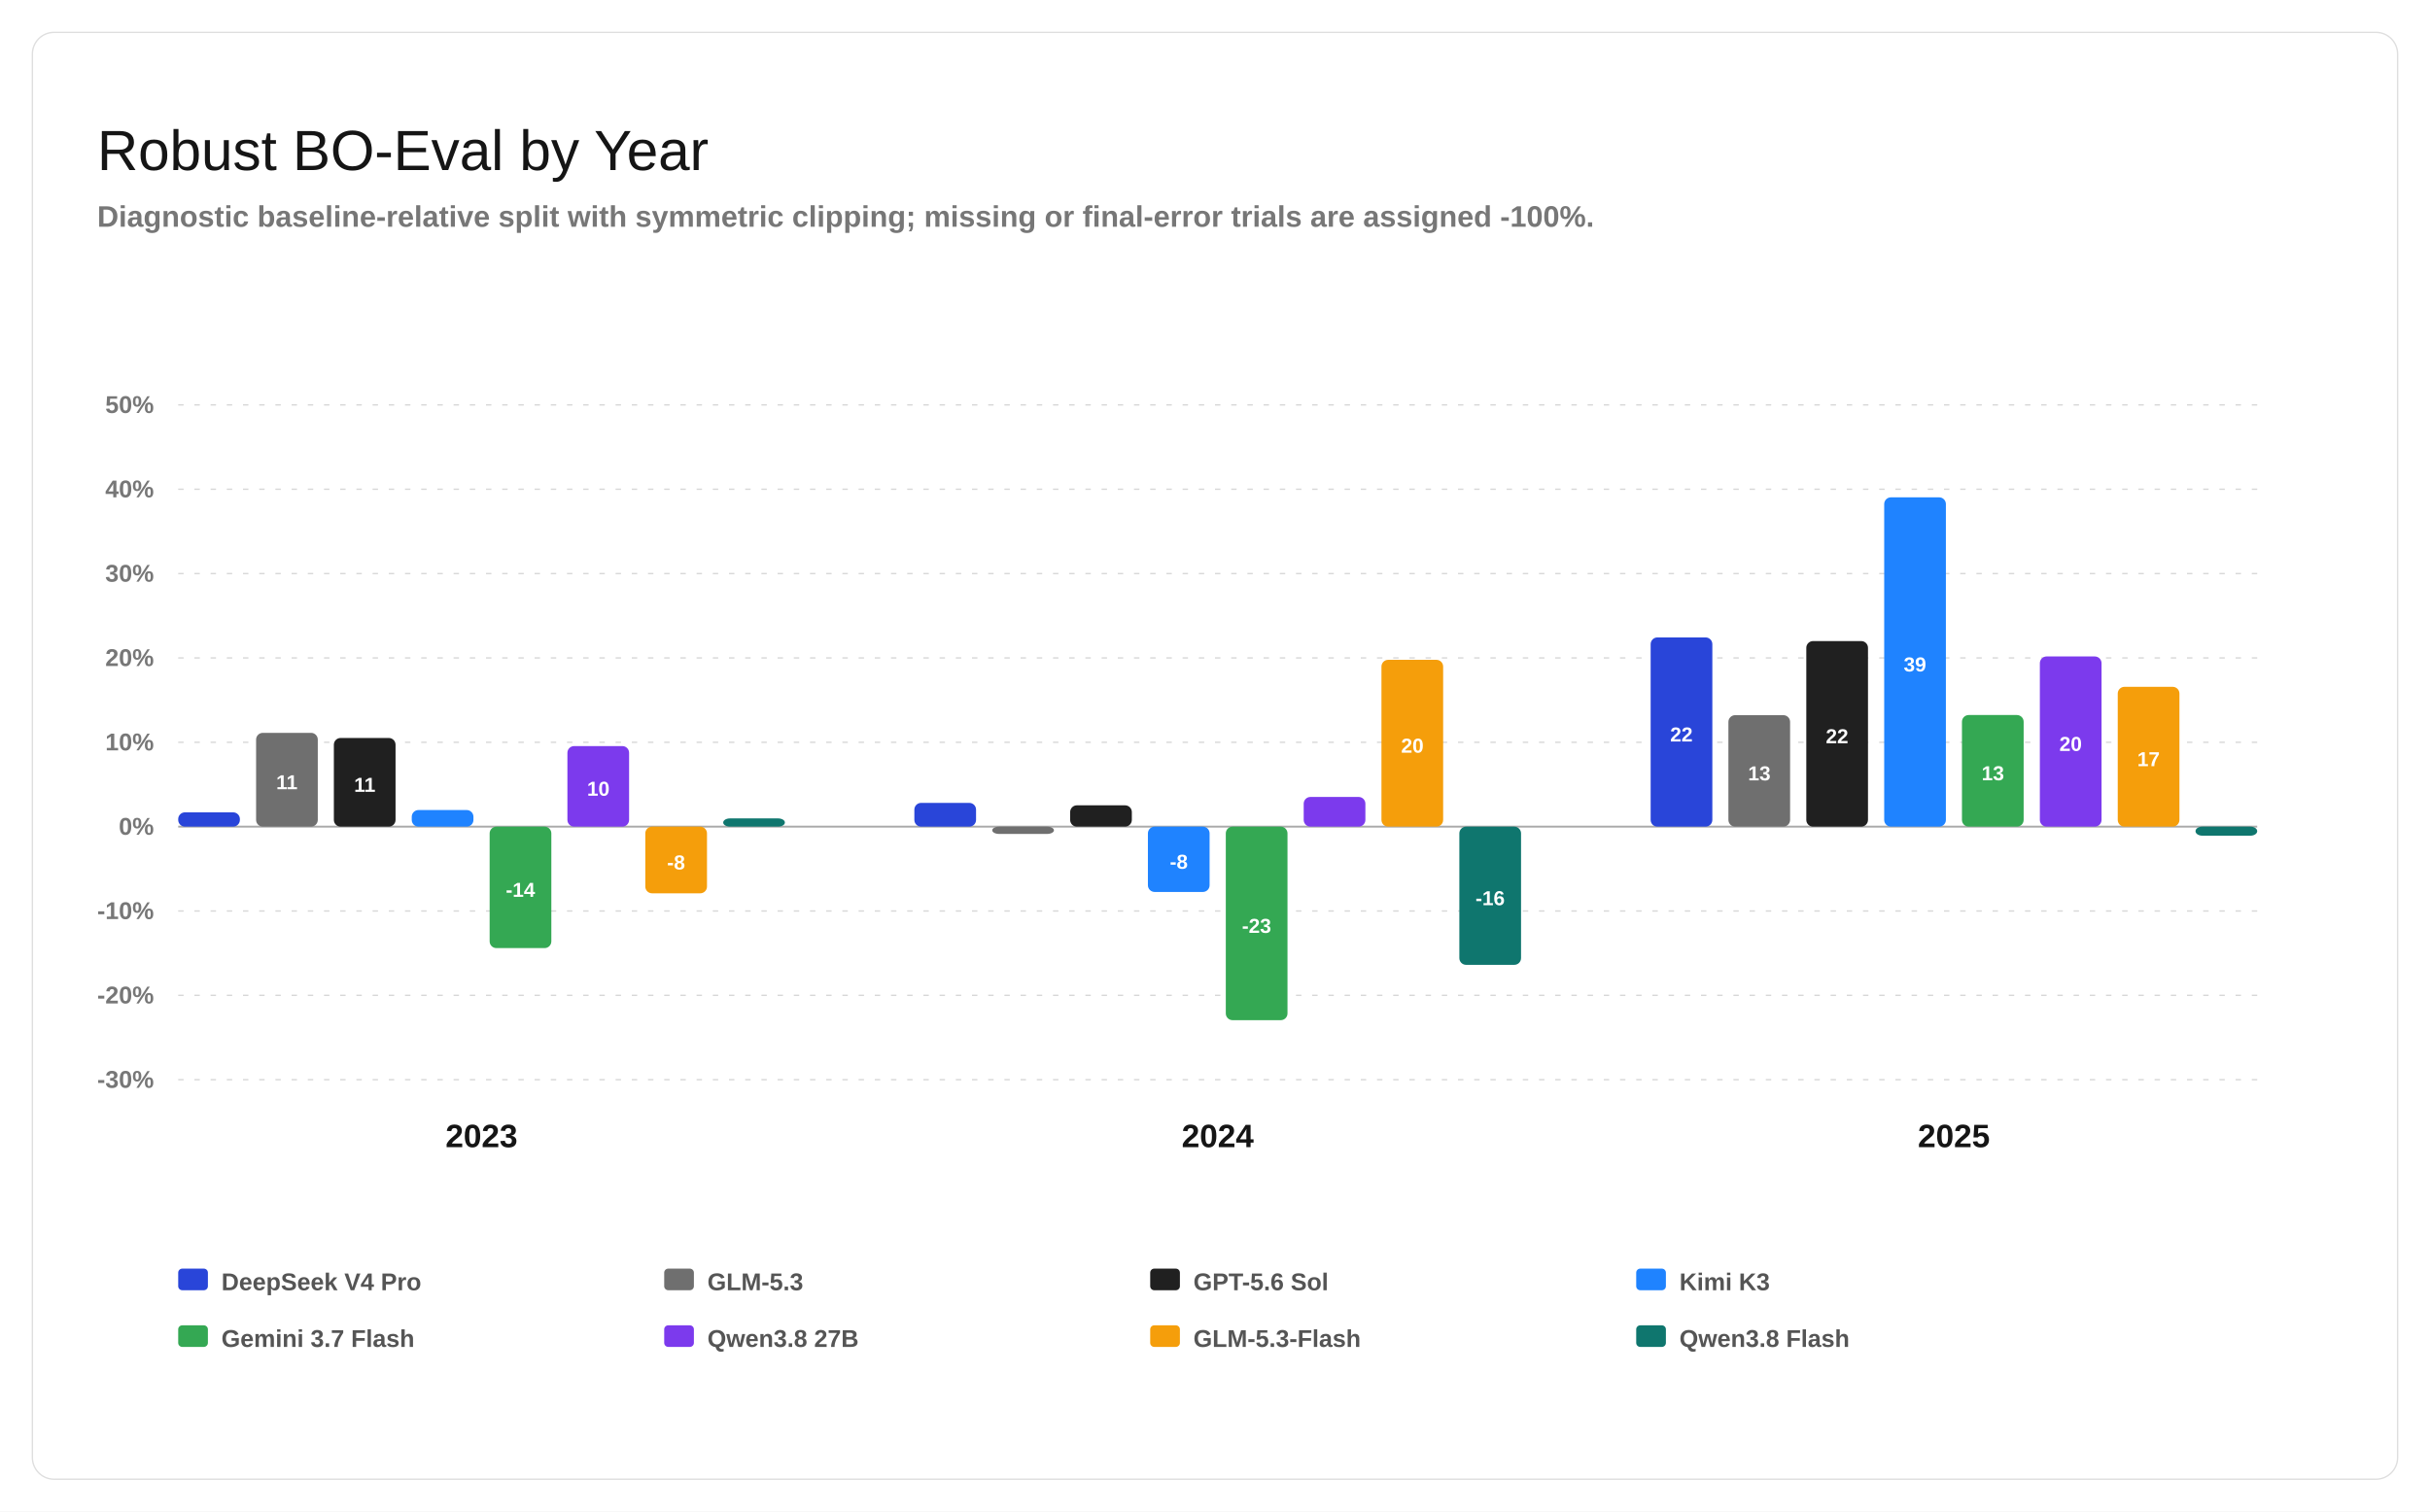
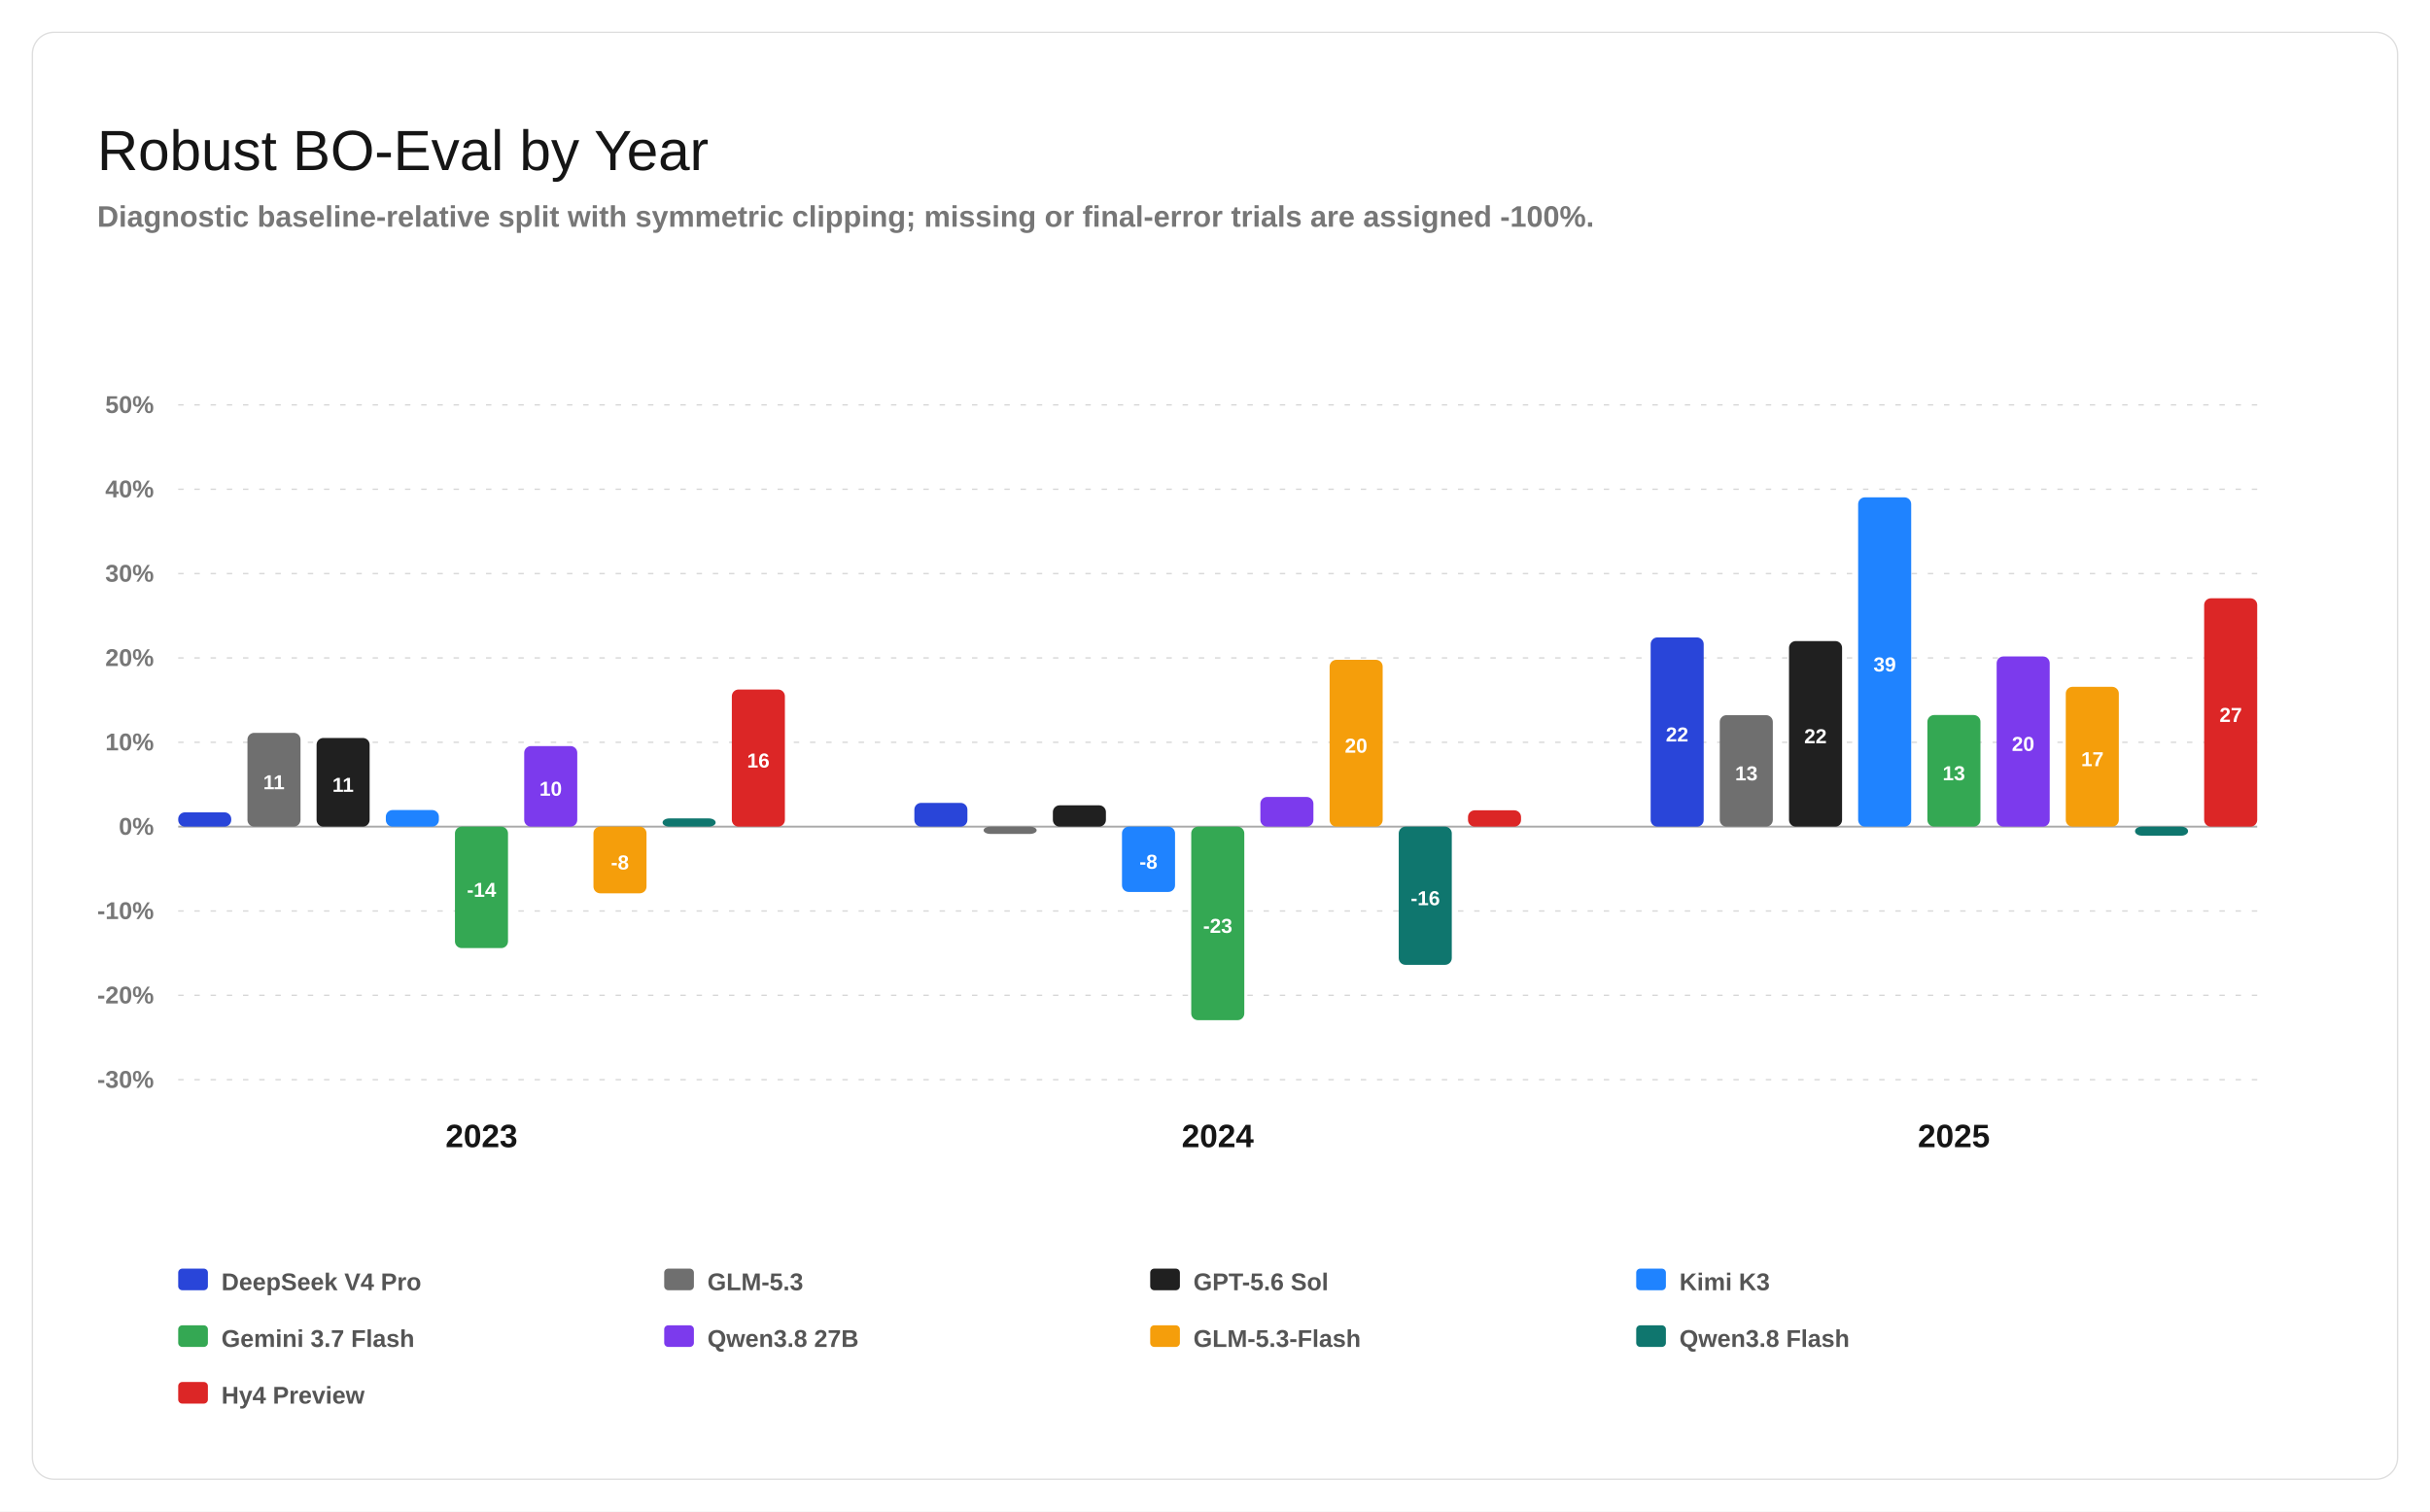
<svg xmlns="http://www.w3.org/2000/svg" width="1800" height="1120" viewBox="0 0 1800 1120" role="img">
  <style>
      .title { font-family: Georgia, Times, serif; font-size: 42px; font-weight: 500; fill: #050505; }
      .subtitle { font-family: Arial, Helvetica, sans-serif; font-size: 22px; fill: #777777; font-weight: 650; }
      .axis { font-family: Arial, Helvetica, sans-serif; font-size: 18px; fill: #777777; font-weight: 650; }
      .axis-title { font-family: Arial, Helvetica, sans-serif; font-size: 22px; fill: #111111; font-weight: 720; }
      .label { font-family: Arial, Helvetica, sans-serif; font-size: 19px; fill: #151515; font-weight: 700; }
      .small { font-family: Arial, Helvetica, sans-serif; font-size: 18px; fill: #777777; font-weight: 650; }
    </style>
  <rect width="1800" height="1120" fill="#ffffff" />
  <rect x="24.0" y="24.0" width="1752.0" height="1072.0" fill="#ffffff" rx="16.0" stroke="#dedede" />
  <text x="72.0" y="126.0" text-anchor="start" font-family="Arial, Helvetica, sans-serif" font-size="42" font-weight="500" fill="#151515">Robust BO-Eval by Year</text>
  <text x="72.0" y="168.0" text-anchor="start" font-family="Arial, Helvetica, sans-serif" font-size="22" font-weight="650" fill="#777777">Diagnostic baseline-relative split with symmetric clipping; missing or final-error trials are assigned -100%.</text>
  <line x1="132.0" y1="800.0" x2="1672.0" y2="800.0" stroke="#d7d7d7" stroke-width="1.0" stroke-dasharray="4 8" />
  <text x="114.0" y="806.0" text-anchor="end" font-family="Arial, Helvetica, sans-serif" font-size="18" font-weight="600" fill="#777777">-30%</text>
  <line x1="132.0" y1="737.5" x2="1672.0" y2="737.5" stroke="#d7d7d7" stroke-width="1.0" stroke-dasharray="4 8" />
  <text x="114.0" y="743.5" text-anchor="end" font-family="Arial, Helvetica, sans-serif" font-size="18" font-weight="600" fill="#777777">-20%</text>
  <line x1="132.0" y1="675.0" x2="1672.0" y2="675.0" stroke="#d7d7d7" stroke-width="1.0" stroke-dasharray="4 8" />
  <text x="114.0" y="681.0" text-anchor="end" font-family="Arial, Helvetica, sans-serif" font-size="18" font-weight="600" fill="#777777">-10%</text>
  <line x1="132.0" y1="612.5" x2="1672.0" y2="612.5" stroke="#aaaaaa" stroke-width="1.4" />
  <text x="114.0" y="618.5" text-anchor="end" font-family="Arial, Helvetica, sans-serif" font-size="18" font-weight="600" fill="#777777">0%</text>
  <line x1="132.0" y1="550.0" x2="1672.0" y2="550.0" stroke="#d7d7d7" stroke-width="1.0" stroke-dasharray="4 8" />
  <text x="114.0" y="556.0" text-anchor="end" font-family="Arial, Helvetica, sans-serif" font-size="18" font-weight="600" fill="#777777">10%</text>
  <line x1="132.0" y1="487.5" x2="1672.0" y2="487.5" stroke="#d7d7d7" stroke-width="1.0" stroke-dasharray="4 8" />
  <text x="114.0" y="493.5" text-anchor="end" font-family="Arial, Helvetica, sans-serif" font-size="18" font-weight="600" fill="#777777">20%</text>
  <line x1="132.0" y1="425.0" x2="1672.0" y2="425.0" stroke="#d7d7d7" stroke-width="1.0" stroke-dasharray="4 8" />
  <text x="114.0" y="431.0" text-anchor="end" font-family="Arial, Helvetica, sans-serif" font-size="18" font-weight="600" fill="#777777">30%</text>
  <line x1="132.0" y1="362.5" x2="1672.0" y2="362.5" stroke="#d7d7d7" stroke-width="1.0" stroke-dasharray="4 8" />
  <text x="114.0" y="368.5" text-anchor="end" font-family="Arial, Helvetica, sans-serif" font-size="18" font-weight="600" fill="#777777">40%</text>
  <line x1="132.0" y1="300.0" x2="1672.0" y2="300.0" stroke="#d7d7d7" stroke-width="1.0" stroke-dasharray="4 8" />
  <text x="114.0" y="306.0" text-anchor="end" font-family="Arial, Helvetica, sans-serif" font-size="18" font-weight="600" fill="#777777">50%</text>
  <text x="356.7" y="850.0" text-anchor="middle" font-family="Arial, Helvetica, sans-serif" font-size="24" font-weight="800" fill="#151515">2023</text>
-   <rect x="132.0" y="601.9" width="45.7" height="10.6" fill="#2945d9" rx="5.0" />
-   <rect x="189.7" y="543.0" width="45.7" height="69.5" fill="#6f6f6f" rx="5.0" />
-   <text x="212.5" y="584.8" text-anchor="middle" font-family="Arial, Helvetica, sans-serif" font-size="15" font-weight="800" fill="#ffffff">11</text>
-   <rect x="247.3" y="546.8" width="45.7" height="65.7" fill="#202020" rx="5.0" />
-   <text x="270.2" y="586.7" text-anchor="middle" font-family="Arial, Helvetica, sans-serif" font-size="15" font-weight="800" fill="#ffffff">11</text>
-   <rect x="305.0" y="600.2" width="45.7" height="12.3" fill="#1f83ff" rx="5.0" />
-   <rect x="362.7" y="612.5" width="45.7" height="90.0" fill="#34a853" rx="5.0" />
-   <text x="385.5" y="664.5" text-anchor="middle" font-family="Arial, Helvetica, sans-serif" font-size="15" font-weight="800" fill="#ffffff">-14</text>
-   <rect x="420.3" y="552.8" width="45.7" height="59.7" fill="#7c3aed" rx="5.0" />
-   <text x="443.2" y="589.6" text-anchor="middle" font-family="Arial, Helvetica, sans-serif" font-size="15" font-weight="800" fill="#ffffff">10</text>
-   <rect x="478.0" y="612.5" width="45.7" height="49.4" fill="#f59e0b" rx="5.0" />
-   <text x="500.8" y="644.2" text-anchor="middle" font-family="Arial, Helvetica, sans-serif" font-size="15" font-weight="800" fill="#ffffff">-8</text>
-   <rect x="535.7" y="606.4" width="45.7" height="6.1" fill="#0f766e" rx="5.0" />
+   <rect x="132.0" y="601.9" width="39.3" height="10.6" fill="#2945d9" rx="5.0" />
+   <rect x="183.3" y="543.0" width="39.3" height="69.5" fill="#6f6f6f" rx="5.0" />
+   <text x="202.9" y="584.8" text-anchor="middle" font-family="Arial, Helvetica, sans-serif" font-size="15" font-weight="800" fill="#ffffff">11</text>
+   <rect x="234.5" y="546.8" width="39.3" height="65.7" fill="#202020" rx="5.0" />
+   <text x="254.1" y="586.7" text-anchor="middle" font-family="Arial, Helvetica, sans-serif" font-size="15" font-weight="800" fill="#ffffff">11</text>
+   <rect x="285.8" y="600.2" width="39.3" height="12.3" fill="#1f83ff" rx="5.0" />
+   <rect x="337.0" y="612.5" width="39.3" height="90.0" fill="#34a853" rx="5.0" />
+   <text x="356.7" y="664.5" text-anchor="middle" font-family="Arial, Helvetica, sans-serif" font-size="15" font-weight="800" fill="#ffffff">-14</text>
+   <rect x="388.3" y="552.8" width="39.3" height="59.7" fill="#7c3aed" rx="5.0" />
+   <text x="407.9" y="589.6" text-anchor="middle" font-family="Arial, Helvetica, sans-serif" font-size="15" font-weight="800" fill="#ffffff">10</text>
+   <rect x="439.6" y="612.5" width="39.3" height="49.4" fill="#f59e0b" rx="5.0" />
+   <text x="459.2" y="644.2" text-anchor="middle" font-family="Arial, Helvetica, sans-serif" font-size="15" font-weight="800" fill="#ffffff">-8</text>
+   <rect x="490.8" y="606.4" width="39.3" height="6.1" fill="#0f766e" rx="5.0" />
+   <rect x="542.1" y="510.9" width="39.3" height="101.6" fill="#dc2626" rx="5.0" />
+   <text x="561.7" y="568.7" text-anchor="middle" font-family="Arial, Helvetica, sans-serif" font-size="15" font-weight="800" fill="#ffffff">16</text>
  <text x="902.0" y="850.0" text-anchor="middle" font-family="Arial, Helvetica, sans-serif" font-size="24" font-weight="800" fill="#151515">2024</text>
-   <rect x="677.3" y="594.9" width="45.7" height="17.6" fill="#2945d9" rx="5.0" />
-   <rect x="735.0" y="612.5" width="45.7" height="5.4" fill="#6f6f6f" rx="5.0" />
-   <rect x="792.7" y="596.7" width="45.7" height="15.8" fill="#202020" rx="5.0" />
-   <rect x="850.3" y="612.5" width="45.7" height="48.4" fill="#1f83ff" rx="5.0" />
-   <text x="873.2" y="643.7" text-anchor="middle" font-family="Arial, Helvetica, sans-serif" font-size="15" font-weight="800" fill="#ffffff">-8</text>
-   <rect x="908.0" y="612.5" width="45.7" height="143.4" fill="#34a853" rx="5.0" />
-   <text x="930.8" y="691.2" text-anchor="middle" font-family="Arial, Helvetica, sans-serif" font-size="15" font-weight="800" fill="#ffffff">-23</text>
-   <rect x="965.7" y="590.5" width="45.7" height="22.0" fill="#7c3aed" rx="5.0" />
-   <rect x="1023.3" y="488.9" width="45.7" height="123.6" fill="#f59e0b" rx="5.0" />
-   <text x="1046.2" y="557.7" text-anchor="middle" font-family="Arial, Helvetica, sans-serif" font-size="15" font-weight="800" fill="#ffffff">20</text>
-   <rect x="1081.0" y="612.5" width="45.7" height="102.4" fill="#0f766e" rx="5.0" />
-   <text x="1103.8" y="670.7" text-anchor="middle" font-family="Arial, Helvetica, sans-serif" font-size="15" font-weight="800" fill="#ffffff">-16</text>
+   <rect x="677.3" y="594.9" width="39.3" height="17.6" fill="#2945d9" rx="5.0" />
+   <rect x="728.6" y="612.5" width="39.3" height="5.4" fill="#6f6f6f" rx="5.0" />
+   <rect x="779.9" y="596.7" width="39.3" height="15.8" fill="#202020" rx="5.0" />
+   <rect x="831.1" y="612.5" width="39.3" height="48.4" fill="#1f83ff" rx="5.0" />
+   <text x="850.7" y="643.7" text-anchor="middle" font-family="Arial, Helvetica, sans-serif" font-size="15" font-weight="800" fill="#ffffff">-8</text>
+   <rect x="882.4" y="612.5" width="39.3" height="143.4" fill="#34a853" rx="5.0" />
+   <text x="902.0" y="691.2" text-anchor="middle" font-family="Arial, Helvetica, sans-serif" font-size="15" font-weight="800" fill="#ffffff">-23</text>
+   <rect x="933.6" y="590.5" width="39.3" height="22.0" fill="#7c3aed" rx="5.0" />
+   <rect x="984.9" y="488.9" width="39.3" height="123.6" fill="#f59e0b" rx="5.0" />
+   <text x="1004.5" y="557.7" text-anchor="middle" font-family="Arial, Helvetica, sans-serif" font-size="15" font-weight="800" fill="#ffffff">20</text>
+   <rect x="1036.1" y="612.5" width="39.3" height="102.4" fill="#0f766e" rx="5.0" />
+   <text x="1055.8" y="670.7" text-anchor="middle" font-family="Arial, Helvetica, sans-serif" font-size="15" font-weight="800" fill="#ffffff">-16</text>
+   <rect x="1087.4" y="600.4" width="39.3" height="12.1" fill="#dc2626" rx="5.0" />
  <text x="1447.3" y="850.0" text-anchor="middle" font-family="Arial, Helvetica, sans-serif" font-size="24" font-weight="800" fill="#151515">2025</text>
-   <rect x="1222.7" y="472.3" width="45.7" height="140.2" fill="#2945d9" rx="5.0" />
-   <text x="1245.5" y="549.4" text-anchor="middle" font-family="Arial, Helvetica, sans-serif" font-size="15" font-weight="800" fill="#ffffff">22</text>
-   <rect x="1280.3" y="529.9" width="45.7" height="82.6" fill="#6f6f6f" rx="5.0" />
-   <text x="1303.2" y="578.2" text-anchor="middle" font-family="Arial, Helvetica, sans-serif" font-size="15" font-weight="800" fill="#ffffff">13</text>
-   <rect x="1338.0" y="475.0" width="45.7" height="137.5" fill="#202020" rx="5.0" />
-   <text x="1360.8" y="550.7" text-anchor="middle" font-family="Arial, Helvetica, sans-serif" font-size="15" font-weight="800" fill="#ffffff">22</text>
-   <rect x="1395.7" y="368.5" width="45.7" height="244.0" fill="#1f83ff" rx="5.0" />
-   <text x="1418.5" y="497.5" text-anchor="middle" font-family="Arial, Helvetica, sans-serif" font-size="15" font-weight="800" fill="#ffffff">39</text>
-   <rect x="1453.3" y="529.8" width="45.7" height="82.7" fill="#34a853" rx="5.0" />
-   <text x="1476.2" y="578.1" text-anchor="middle" font-family="Arial, Helvetica, sans-serif" font-size="15" font-weight="800" fill="#ffffff">13</text>
-   <rect x="1511.0" y="486.4" width="45.7" height="126.1" fill="#7c3aed" rx="5.0" />
-   <text x="1533.8" y="556.4" text-anchor="middle" font-family="Arial, Helvetica, sans-serif" font-size="15" font-weight="800" fill="#ffffff">20</text>
-   <rect x="1568.7" y="508.9" width="45.7" height="103.6" fill="#f59e0b" rx="5.0" />
-   <text x="1591.5" y="567.7" text-anchor="middle" font-family="Arial, Helvetica, sans-serif" font-size="15" font-weight="800" fill="#ffffff">17</text>
-   <rect x="1626.3" y="612.5" width="45.7" height="6.7" fill="#0f766e" rx="5.0" />
+   <rect x="1222.7" y="472.3" width="39.3" height="140.2" fill="#2945d9" rx="5.0" />
+   <text x="1242.3" y="549.4" text-anchor="middle" font-family="Arial, Helvetica, sans-serif" font-size="15" font-weight="800" fill="#ffffff">22</text>
+   <rect x="1273.9" y="529.9" width="39.3" height="82.6" fill="#6f6f6f" rx="5.0" />
+   <text x="1293.6" y="578.2" text-anchor="middle" font-family="Arial, Helvetica, sans-serif" font-size="15" font-weight="800" fill="#ffffff">13</text>
+   <rect x="1325.2" y="475.0" width="39.3" height="137.5" fill="#202020" rx="5.0" />
+   <text x="1344.8" y="550.7" text-anchor="middle" font-family="Arial, Helvetica, sans-serif" font-size="15" font-weight="800" fill="#ffffff">22</text>
+   <rect x="1376.4" y="368.5" width="39.3" height="244.0" fill="#1f83ff" rx="5.0" />
+   <text x="1396.1" y="497.5" text-anchor="middle" font-family="Arial, Helvetica, sans-serif" font-size="15" font-weight="800" fill="#ffffff">39</text>
+   <rect x="1427.7" y="529.8" width="39.3" height="82.7" fill="#34a853" rx="5.0" />
+   <text x="1447.3" y="578.1" text-anchor="middle" font-family="Arial, Helvetica, sans-serif" font-size="15" font-weight="800" fill="#ffffff">13</text>
+   <rect x="1479.0" y="486.4" width="39.3" height="126.1" fill="#7c3aed" rx="5.0" />
+   <text x="1498.6" y="556.4" text-anchor="middle" font-family="Arial, Helvetica, sans-serif" font-size="15" font-weight="800" fill="#ffffff">20</text>
+   <rect x="1530.2" y="508.9" width="39.3" height="103.6" fill="#f59e0b" rx="5.0" />
+   <text x="1549.9" y="567.7" text-anchor="middle" font-family="Arial, Helvetica, sans-serif" font-size="15" font-weight="800" fill="#ffffff">17</text>
+   <rect x="1581.5" y="612.5" width="39.3" height="6.7" fill="#0f766e" rx="5.0" />
+   <rect x="1632.7" y="443.3" width="39.3" height="169.2" fill="#dc2626" rx="5.0" />
+   <text x="1652.4" y="534.9" text-anchor="middle" font-family="Arial, Helvetica, sans-serif" font-size="15" font-weight="800" fill="#ffffff">27</text>
  <rect x="132.0" y="940.0" width="22.0" height="16.0" fill="#2945d9" rx="3.0" />
  <text x="164.0" y="956.0" text-anchor="start" font-family="Arial, Helvetica, sans-serif" font-size="18" font-weight="600" fill="#555555">DeepSeek V4 Pro</text>
  <rect x="492.0" y="940.0" width="22.0" height="16.0" fill="#6f6f6f" rx="3.0" />
  <text x="524.0" y="956.0" text-anchor="start" font-family="Arial, Helvetica, sans-serif" font-size="18" font-weight="600" fill="#555555">GLM-5.3</text>
  <rect x="852.0" y="940.0" width="22.0" height="16.0" fill="#202020" rx="3.0" />
  <text x="884.0" y="956.0" text-anchor="start" font-family="Arial, Helvetica, sans-serif" font-size="18" font-weight="600" fill="#555555">GPT-5.6 Sol</text>
  <rect x="1212.0" y="940.0" width="22.0" height="16.0" fill="#1f83ff" rx="3.0" />
  <text x="1244.0" y="956.0" text-anchor="start" font-family="Arial, Helvetica, sans-serif" font-size="18" font-weight="600" fill="#555555">Kimi K3</text>
  <rect x="132.0" y="982.0" width="22.0" height="16.0" fill="#34a853" rx="3.0" />
  <text x="164.0" y="998.0" text-anchor="start" font-family="Arial, Helvetica, sans-serif" font-size="18" font-weight="600" fill="#555555">Gemini 3.7 Flash</text>
  <rect x="492.0" y="982.0" width="22.0" height="16.0" fill="#7c3aed" rx="3.0" />
  <text x="524.0" y="998.0" text-anchor="start" font-family="Arial, Helvetica, sans-serif" font-size="18" font-weight="600" fill="#555555">Qwen3.8 27B</text>
  <rect x="852.0" y="982.0" width="22.0" height="16.0" fill="#f59e0b" rx="3.0" />
  <text x="884.0" y="998.0" text-anchor="start" font-family="Arial, Helvetica, sans-serif" font-size="18" font-weight="600" fill="#555555">GLM-5.3-Flash</text>
  <rect x="1212.0" y="982.0" width="22.0" height="16.0" fill="#0f766e" rx="3.0" />
  <text x="1244.0" y="998.0" text-anchor="start" font-family="Arial, Helvetica, sans-serif" font-size="18" font-weight="600" fill="#555555">Qwen3.8 Flash</text>
+   <rect x="132.0" y="1024.0" width="22.0" height="16.0" fill="#dc2626" rx="3.0" />
+   <text x="164.0" y="1040.0" text-anchor="start" font-family="Arial, Helvetica, sans-serif" font-size="18" font-weight="600" fill="#555555">Hy4 Preview</text>
</svg>
